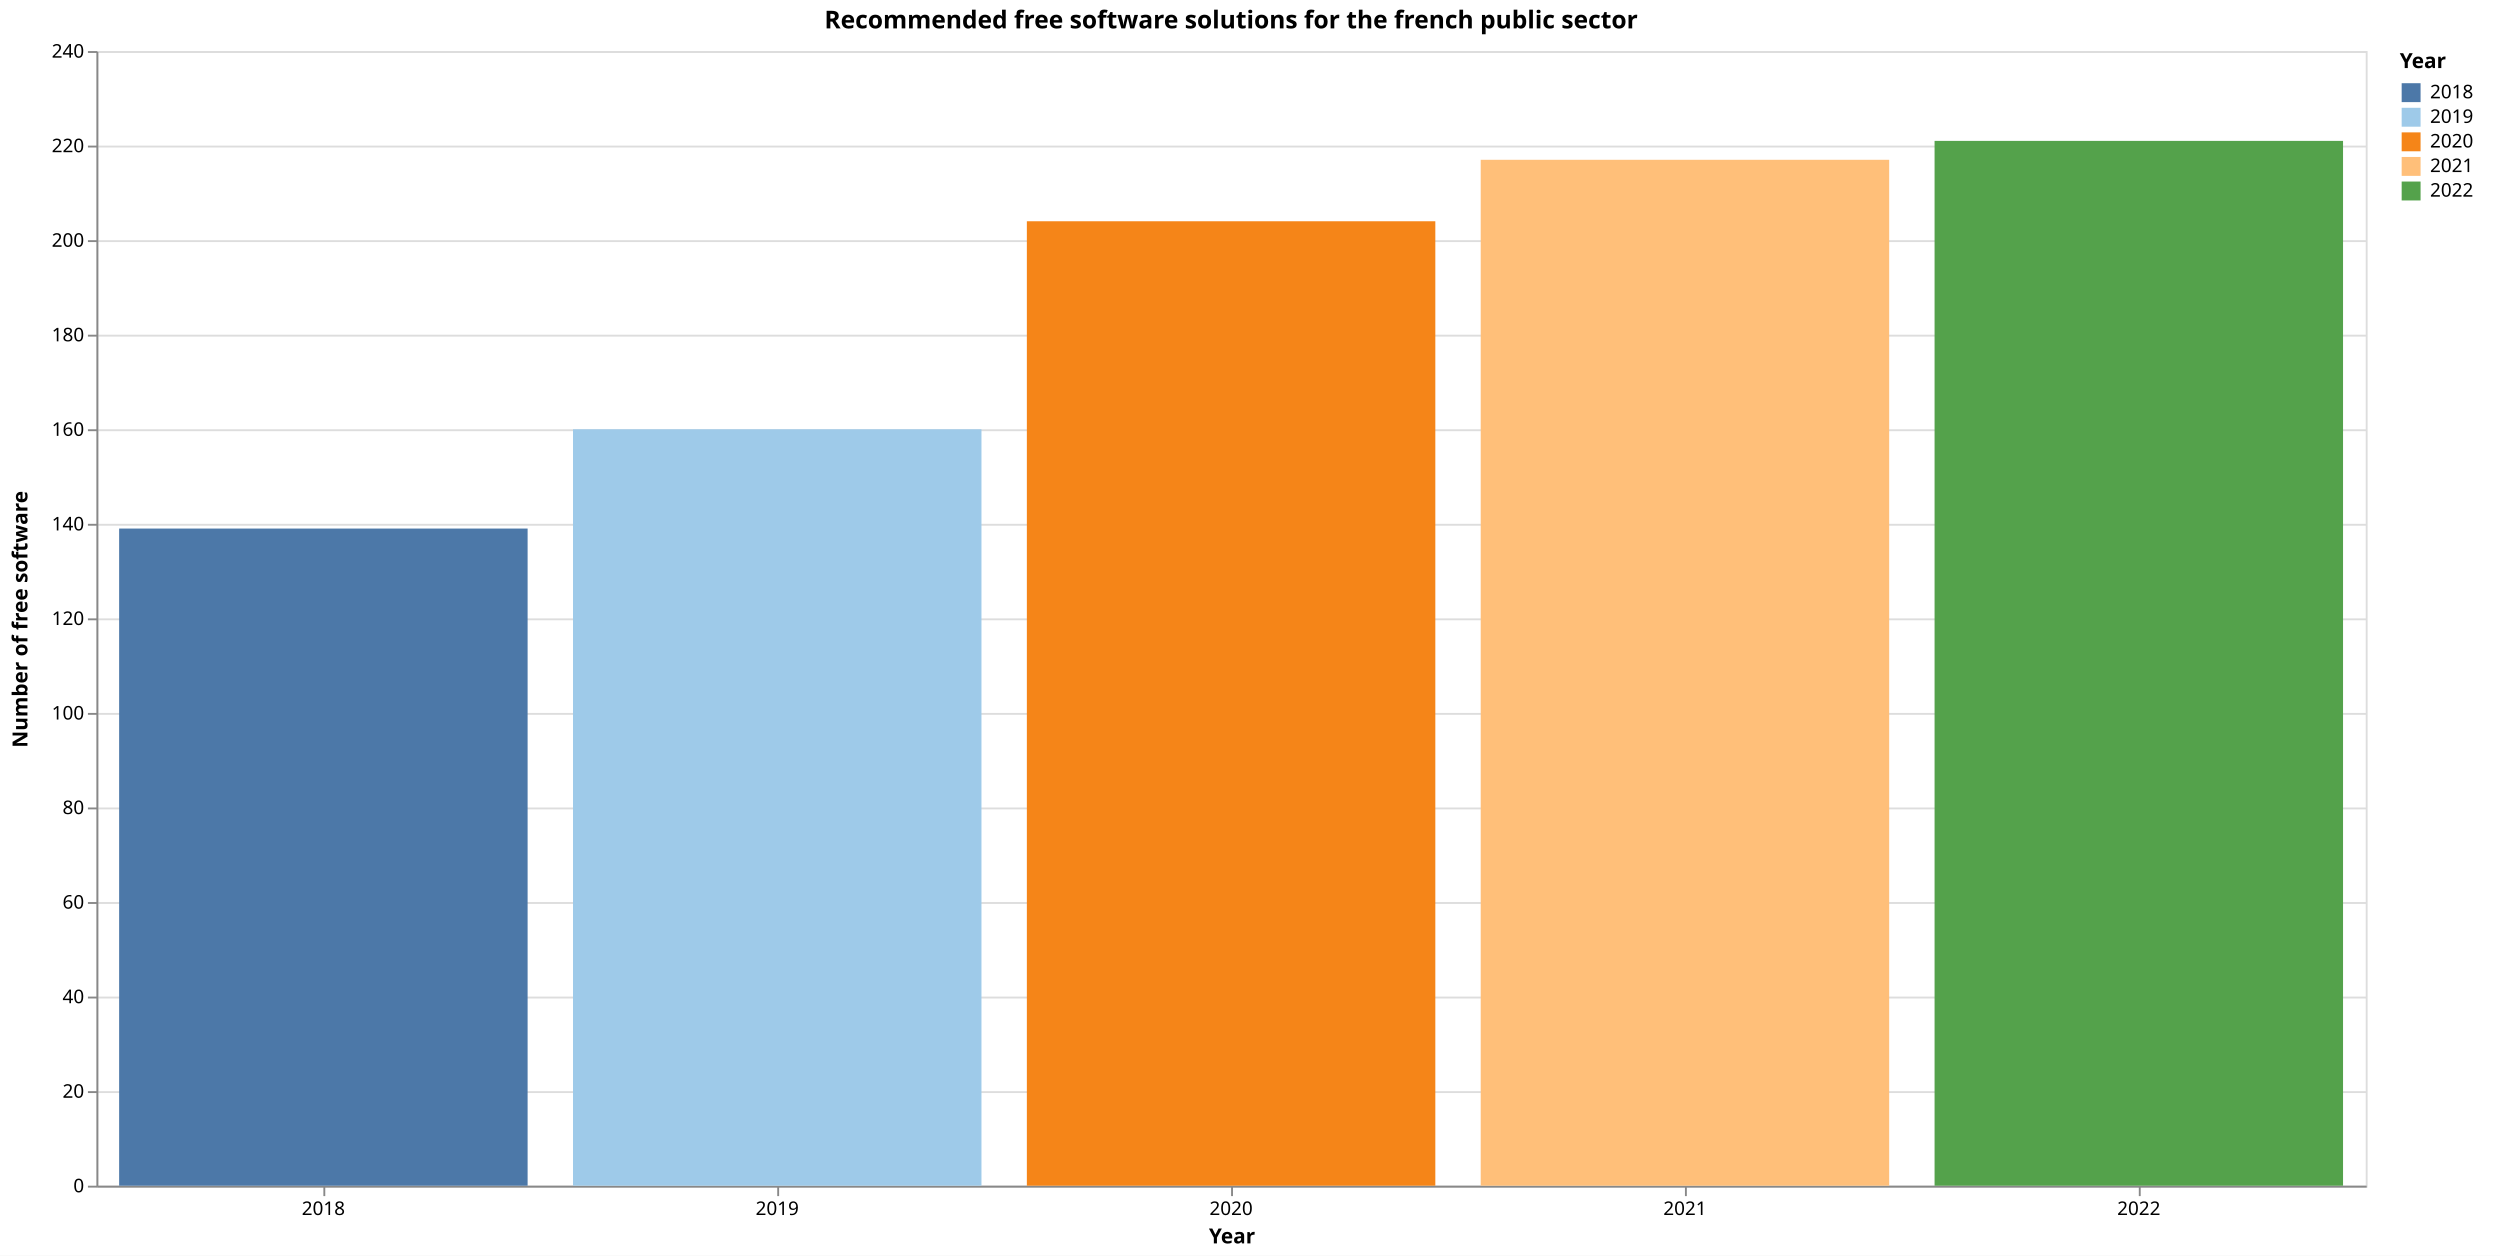
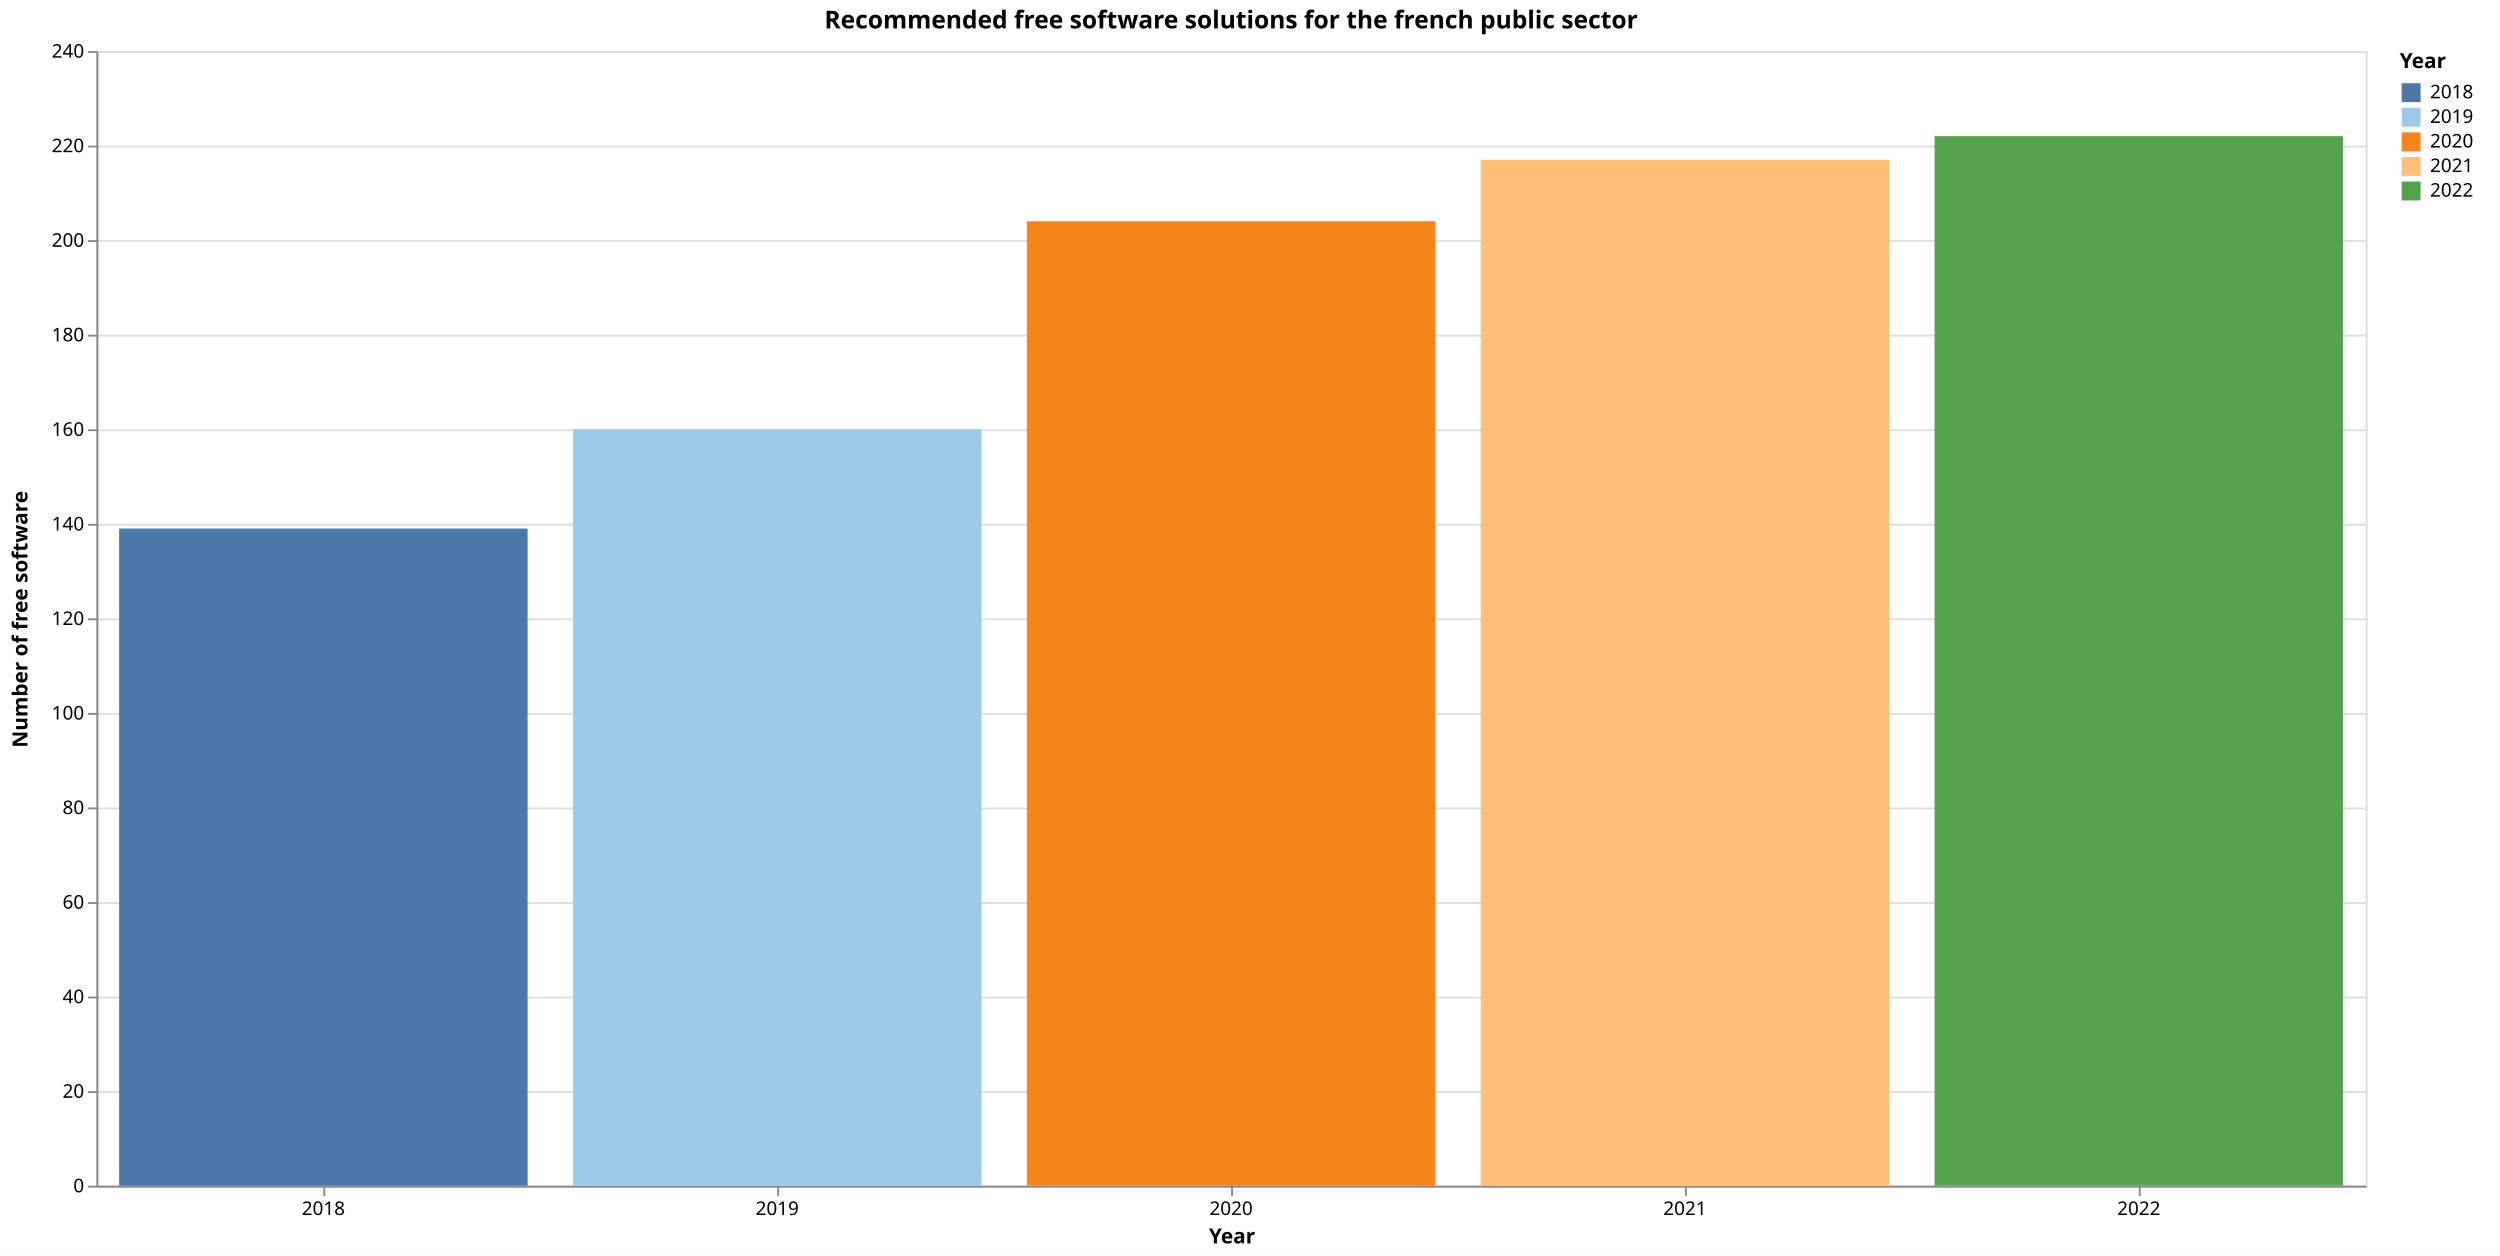
<svg xmlns="http://www.w3.org/2000/svg" version="1.1" class="marks" width="1322" height="664" viewBox="0 0 1322 664">
  <rect width="1322" height="664" fill="white" />
  <g fill="none" stroke-miterlimit="10" transform="translate(51,27)">
    <g class="mark-group role-frame root" role="graphics-object" aria-roledescription="group mark container">
      <g transform="translate(0,0)">
        <path class="background" aria-hidden="true" d="M0.5,0.5h1200v600h-1200Z" stroke="#ddd" />
        <g>
          <g class="mark-group role-axis" aria-hidden="true">
            <g transform="translate(0.5,0.5)">
              <path class="background" aria-hidden="true" d="M0,0h0v0h0Z" pointer-events="none" />
              <g>
                <g class="mark-rule role-axis-grid" pointer-events="none">
                  <line transform="translate(0,600)" x2="1200" y2="0" stroke="#ddd" stroke-width="1" opacity="1" />
                  <line transform="translate(0,550)" x2="1200" y2="0" stroke="#ddd" stroke-width="1" opacity="1" />
                  <line transform="translate(0,500)" x2="1200" y2="0" stroke="#ddd" stroke-width="1" opacity="1" />
                  <line transform="translate(0,450)" x2="1200" y2="0" stroke="#ddd" stroke-width="1" opacity="1" />
                  <line transform="translate(0,400)" x2="1200" y2="0" stroke="#ddd" stroke-width="1" opacity="1" />
                  <line transform="translate(0,350)" x2="1200" y2="0" stroke="#ddd" stroke-width="1" opacity="1" />
                  <line transform="translate(0,300)" x2="1200" y2="0" stroke="#ddd" stroke-width="1" opacity="1" />
                  <line transform="translate(0,250)" x2="1200" y2="0" stroke="#ddd" stroke-width="1" opacity="1" />
                  <line transform="translate(0,200)" x2="1200" y2="0" stroke="#ddd" stroke-width="1" opacity="1" />
                  <line transform="translate(0,150)" x2="1200" y2="0" stroke="#ddd" stroke-width="1" opacity="1" />
                  <line transform="translate(0,100)" x2="1200" y2="0" stroke="#ddd" stroke-width="1" opacity="1" />
                  <line transform="translate(0,50)" x2="1200" y2="0" stroke="#ddd" stroke-width="1" opacity="1" />
                  <line transform="translate(0,0)" x2="1200" y2="0" stroke="#ddd" stroke-width="1" opacity="1" />
                </g>
              </g>
              <path class="foreground" aria-hidden="true" d="" pointer-events="none" display="none" />
            </g>
          </g>
          <g class="mark-group role-axis" role="graphics-symbol" aria-roledescription="axis" aria-label="X-axis titled 'Year' for a discrete scale with 5 values: 2018, 2019, 2020, 2021, 2022">
            <g transform="translate(0.5,600.5)">
              <path class="background" aria-hidden="true" d="M0,0h0v0h0Z" pointer-events="none" />
              <g>
                <g class="mark-rule role-axis-tick" pointer-events="none">
                  <line transform="translate(120,0)" x2="0" y2="5" stroke="#888" stroke-width="1" opacity="1" />
                  <line transform="translate(360,0)" x2="0" y2="5" stroke="#888" stroke-width="1" opacity="1" />
                  <line transform="translate(600,0)" x2="0" y2="5" stroke="#888" stroke-width="1" opacity="1" />
                  <line transform="translate(840,0)" x2="0" y2="5" stroke="#888" stroke-width="1" opacity="1" />
                  <line transform="translate(1080,0)" x2="0" y2="5" stroke="#888" stroke-width="1" opacity="1" />
                </g>
                <g class="mark-text role-axis-label" pointer-events="none">
                  <text text-anchor="middle" transform="translate(119.5,15)" font-family="sans-serif" font-size="10px" fill="#000" opacity="1">2018</text>
                  <text text-anchor="middle" transform="translate(359.5,15)" font-family="sans-serif" font-size="10px" fill="#000" opacity="1">2019</text>
                  <text text-anchor="middle" transform="translate(599.5,15)" font-family="sans-serif" font-size="10px" fill="#000" opacity="1">2020</text>
                  <text text-anchor="middle" transform="translate(839.5,15)" font-family="sans-serif" font-size="10px" fill="#000" opacity="1">2021</text>
                  <text text-anchor="middle" transform="translate(1079.5,15)" font-family="sans-serif" font-size="10px" fill="#000" opacity="1">2022</text>
                </g>
                <g class="mark-rule role-axis-domain" pointer-events="none">
                  <line transform="translate(0,0)" x2="1200" y2="0" stroke="#888" stroke-width="1" opacity="1" />
                </g>
                <g class="mark-text role-axis-title" pointer-events="none">
                  <text text-anchor="middle" transform="translate(600,30)" font-family="sans-serif" font-size="11px" font-weight="bold" fill="#000" opacity="1">Year</text>
                </g>
              </g>
              <path class="foreground" aria-hidden="true" d="" pointer-events="none" display="none" />
            </g>
          </g>
          <g class="mark-group role-axis" role="graphics-symbol" aria-roledescription="axis" aria-label="Y-axis titled 'Number of free software' for a linear scale with values from 0 to 240">
            <g transform="translate(0.5,0.5)">
              <path class="background" aria-hidden="true" d="M0,0h0v0h0Z" pointer-events="none" />
              <g>
                <g class="mark-rule role-axis-tick" pointer-events="none">
                  <line transform="translate(0,600)" x2="-5" y2="0" stroke="#888" stroke-width="1" opacity="1" />
                  <line transform="translate(0,550)" x2="-5" y2="0" stroke="#888" stroke-width="1" opacity="1" />
                  <line transform="translate(0,500)" x2="-5" y2="0" stroke="#888" stroke-width="1" opacity="1" />
                  <line transform="translate(0,450)" x2="-5" y2="0" stroke="#888" stroke-width="1" opacity="1" />
                  <line transform="translate(0,400)" x2="-5" y2="0" stroke="#888" stroke-width="1" opacity="1" />
                  <line transform="translate(0,350)" x2="-5" y2="0" stroke="#888" stroke-width="1" opacity="1" />
                  <line transform="translate(0,300)" x2="-5" y2="0" stroke="#888" stroke-width="1" opacity="1" />
                  <line transform="translate(0,250)" x2="-5" y2="0" stroke="#888" stroke-width="1" opacity="1" />
                  <line transform="translate(0,200)" x2="-5" y2="0" stroke="#888" stroke-width="1" opacity="1" />
                  <line transform="translate(0,150)" x2="-5" y2="0" stroke="#888" stroke-width="1" opacity="1" />
                  <line transform="translate(0,100)" x2="-5" y2="0" stroke="#888" stroke-width="1" opacity="1" />
                  <line transform="translate(0,50)" x2="-5" y2="0" stroke="#888" stroke-width="1" opacity="1" />
                  <line transform="translate(0,0)" x2="-5" y2="0" stroke="#888" stroke-width="1" opacity="1" />
                </g>
                <g class="mark-text role-axis-label" pointer-events="none">
                  <text text-anchor="end" transform="translate(-7,603)" font-family="sans-serif" font-size="10px" fill="#000" opacity="1">0</text>
                  <text text-anchor="end" transform="translate(-7,553)" font-family="sans-serif" font-size="10px" fill="#000" opacity="1">20</text>
                  <text text-anchor="end" transform="translate(-7,503)" font-family="sans-serif" font-size="10px" fill="#000" opacity="1">40</text>
                  <text text-anchor="end" transform="translate(-7,453)" font-family="sans-serif" font-size="10px" fill="#000" opacity="1">60</text>
                  <text text-anchor="end" transform="translate(-7,403)" font-family="sans-serif" font-size="10px" fill="#000" opacity="1">80</text>
                  <text text-anchor="end" transform="translate(-7,353)" font-family="sans-serif" font-size="10px" fill="#000" opacity="1">100</text>
                  <text text-anchor="end" transform="translate(-7,303)" font-family="sans-serif" font-size="10px" fill="#000" opacity="1">120</text>
                  <text text-anchor="end" transform="translate(-7,253)" font-family="sans-serif" font-size="10px" fill="#000" opacity="1">140</text>
                  <text text-anchor="end" transform="translate(-7,203)" font-family="sans-serif" font-size="10px" fill="#000" opacity="1">160</text>
                  <text text-anchor="end" transform="translate(-7,153)" font-family="sans-serif" font-size="10px" fill="#000" opacity="1">180</text>
                  <text text-anchor="end" transform="translate(-7,103)" font-family="sans-serif" font-size="10px" fill="#000" opacity="1">200</text>
                  <text text-anchor="end" transform="translate(-7,53)" font-family="sans-serif" font-size="10px" fill="#000" opacity="1">220</text>
                  <text text-anchor="end" transform="translate(-7,3)" font-family="sans-serif" font-size="10px" fill="#000" opacity="1">240</text>
                </g>
                <g class="mark-rule role-axis-domain" pointer-events="none">
                  <line transform="translate(0,600)" x2="0" y2="-600" stroke="#888" stroke-width="1" opacity="1" />
                </g>
                <g class="mark-text role-axis-title" pointer-events="none">
                  <text text-anchor="middle" transform="translate(-35,300) rotate(-90) translate(0,-2)" font-family="sans-serif" font-size="11px" font-weight="bold" fill="#000" opacity="1">Number of free software</text>
                </g>
              </g>
              <path class="foreground" aria-hidden="true" d="" pointer-events="none" display="none" />
            </g>
          </g>
          <g class="mark-rect role-mark marks" role="graphics-object" aria-roledescription="rect mark container">
            <path aria-label="year: 2018; count: 139" role="graphics-symbol" aria-roledescription="bar" d="M12,252.5h216v347.5h-216Z" fill="#4c78a8" />
            <path aria-label="year: 2019; count: 160" role="graphics-symbol" aria-roledescription="bar" d="M252,200h216v400h-216Z" fill="#9ecae9" />
            <path aria-label="year: 2020; count: 204" role="graphics-symbol" aria-roledescription="bar" d="M492,90h216v510h-216Z" fill="#f58518" />
            <path aria-label="year: 2021; count: 217" role="graphics-symbol" aria-roledescription="bar" d="M732,57.5h216v542.5h-216Z" fill="#ffbf79" />
-             <path aria-label="year: 2022; count: 221" role="graphics-symbol" aria-roledescription="bar" d="M972,47.5h216v552.5h-216Z" fill="#54a24b" />
+             <path aria-label="year: 2022; count: 222" role="graphics-symbol" aria-roledescription="bar" d="M972,45h216v555h-216Z" fill="#54a24b" />
          </g>
          <g class="mark-group role-legend" role="graphics-symbol" aria-roledescription="legend" aria-label="Symbol legend titled 'Year' for fill color with 5 values: 2018, 2019, 2020, 2021, 2022">
            <g transform="translate(1218,0)">
              <path class="background" aria-hidden="true" d="M0,0h48v79h-48Z" pointer-events="none" />
              <g>
                <g class="mark-group role-legend-entry">
                  <g transform="translate(0,16)">
                    <path class="background" aria-hidden="true" d="M0,0h0v0h0Z" pointer-events="none" />
                    <g>
                      <g class="mark-group role-scope" role="graphics-object" aria-roledescription="group mark container">
                        <g transform="translate(0,0)">
                          <path class="background" aria-hidden="true" d="M0,0h48v11h-48Z" pointer-events="none" opacity="1" />
                          <g>
                            <g class="mark-symbol role-legend-symbol" pointer-events="none">
                              <path transform="translate(6,6)" d="M-5,-5h10v10h-10Z" fill="#4c78a8" stroke-width="1.5" opacity="1" />
                            </g>
                            <g class="mark-text role-legend-label" pointer-events="none">
                              <text text-anchor="start" transform="translate(16,9)" font-family="sans-serif" font-size="10px" fill="#000" opacity="1">2018</text>
                            </g>
                          </g>
                          <path class="foreground" aria-hidden="true" d="" pointer-events="none" display="none" />
                        </g>
                        <g transform="translate(0,13)">
                          <path class="background" aria-hidden="true" d="M0,0h48v11h-48Z" pointer-events="none" opacity="1" />
                          <g>
                            <g class="mark-symbol role-legend-symbol" pointer-events="none">
                              <path transform="translate(6,6)" d="M-5,-5h10v10h-10Z" fill="#9ecae9" stroke-width="1.5" opacity="1" />
                            </g>
                            <g class="mark-text role-legend-label" pointer-events="none">
                              <text text-anchor="start" transform="translate(16,9)" font-family="sans-serif" font-size="10px" fill="#000" opacity="1">2019</text>
                            </g>
                          </g>
                          <path class="foreground" aria-hidden="true" d="" pointer-events="none" display="none" />
                        </g>
                        <g transform="translate(0,26)">
                          <path class="background" aria-hidden="true" d="M0,0h48v11h-48Z" pointer-events="none" opacity="1" />
                          <g>
                            <g class="mark-symbol role-legend-symbol" pointer-events="none">
                              <path transform="translate(6,6)" d="M-5,-5h10v10h-10Z" fill="#f58518" stroke-width="1.5" opacity="1" />
                            </g>
                            <g class="mark-text role-legend-label" pointer-events="none">
                              <text text-anchor="start" transform="translate(16,9)" font-family="sans-serif" font-size="10px" fill="#000" opacity="1">2020</text>
                            </g>
                          </g>
                          <path class="foreground" aria-hidden="true" d="" pointer-events="none" display="none" />
                        </g>
                        <g transform="translate(0,39)">
                          <path class="background" aria-hidden="true" d="M0,0h48v11h-48Z" pointer-events="none" opacity="1" />
                          <g>
                            <g class="mark-symbol role-legend-symbol" pointer-events="none">
                              <path transform="translate(6,6)" d="M-5,-5h10v10h-10Z" fill="#ffbf79" stroke-width="1.5" opacity="1" />
                            </g>
                            <g class="mark-text role-legend-label" pointer-events="none">
                              <text text-anchor="start" transform="translate(16,9)" font-family="sans-serif" font-size="10px" fill="#000" opacity="1">2021</text>
                            </g>
                          </g>
                          <path class="foreground" aria-hidden="true" d="" pointer-events="none" display="none" />
                        </g>
                        <g transform="translate(0,52)">
                          <path class="background" aria-hidden="true" d="M0,0h48v11h-48Z" pointer-events="none" opacity="1" />
                          <g>
                            <g class="mark-symbol role-legend-symbol" pointer-events="none">
                              <path transform="translate(6,6)" d="M-5,-5h10v10h-10Z" fill="#54a24b" stroke-width="1.5" opacity="1" />
                            </g>
                            <g class="mark-text role-legend-label" pointer-events="none">
                              <text text-anchor="start" transform="translate(16,9)" font-family="sans-serif" font-size="10px" fill="#000" opacity="1">2022</text>
                            </g>
                          </g>
                          <path class="foreground" aria-hidden="true" d="" pointer-events="none" display="none" />
                        </g>
                      </g>
                    </g>
                    <path class="foreground" aria-hidden="true" d="" pointer-events="none" display="none" />
                  </g>
                </g>
                <g class="mark-text role-legend-title" pointer-events="none">
                  <text text-anchor="start" transform="translate(0,9)" font-family="sans-serif" font-size="11px" font-weight="bold" fill="#000" opacity="1">Year</text>
                </g>
              </g>
              <path class="foreground" aria-hidden="true" d="" pointer-events="none" display="none" />
            </g>
          </g>
          <g class="mark-group role-title">
            <g transform="translate(600,-22)">
              <path class="background" aria-hidden="true" d="M0,0h0v0h0Z" pointer-events="none" />
              <g>
                <g class="mark-text role-title-text" role="graphics-symbol" aria-roledescription="title" aria-label="Title text 'Recommended free software solutions for the french public sector'" pointer-events="none">
                  <text text-anchor="middle" transform="translate(0,10)" font-family="sans-serif" font-size="13px" font-weight="bold" fill="#000" opacity="1">Recommended free software solutions for the french public sector</text>
                </g>
              </g>
              <path class="foreground" aria-hidden="true" d="" pointer-events="none" display="none" />
            </g>
          </g>
        </g>
        <path class="foreground" aria-hidden="true" d="" display="none" />
      </g>
    </g>
  </g>
</svg>
